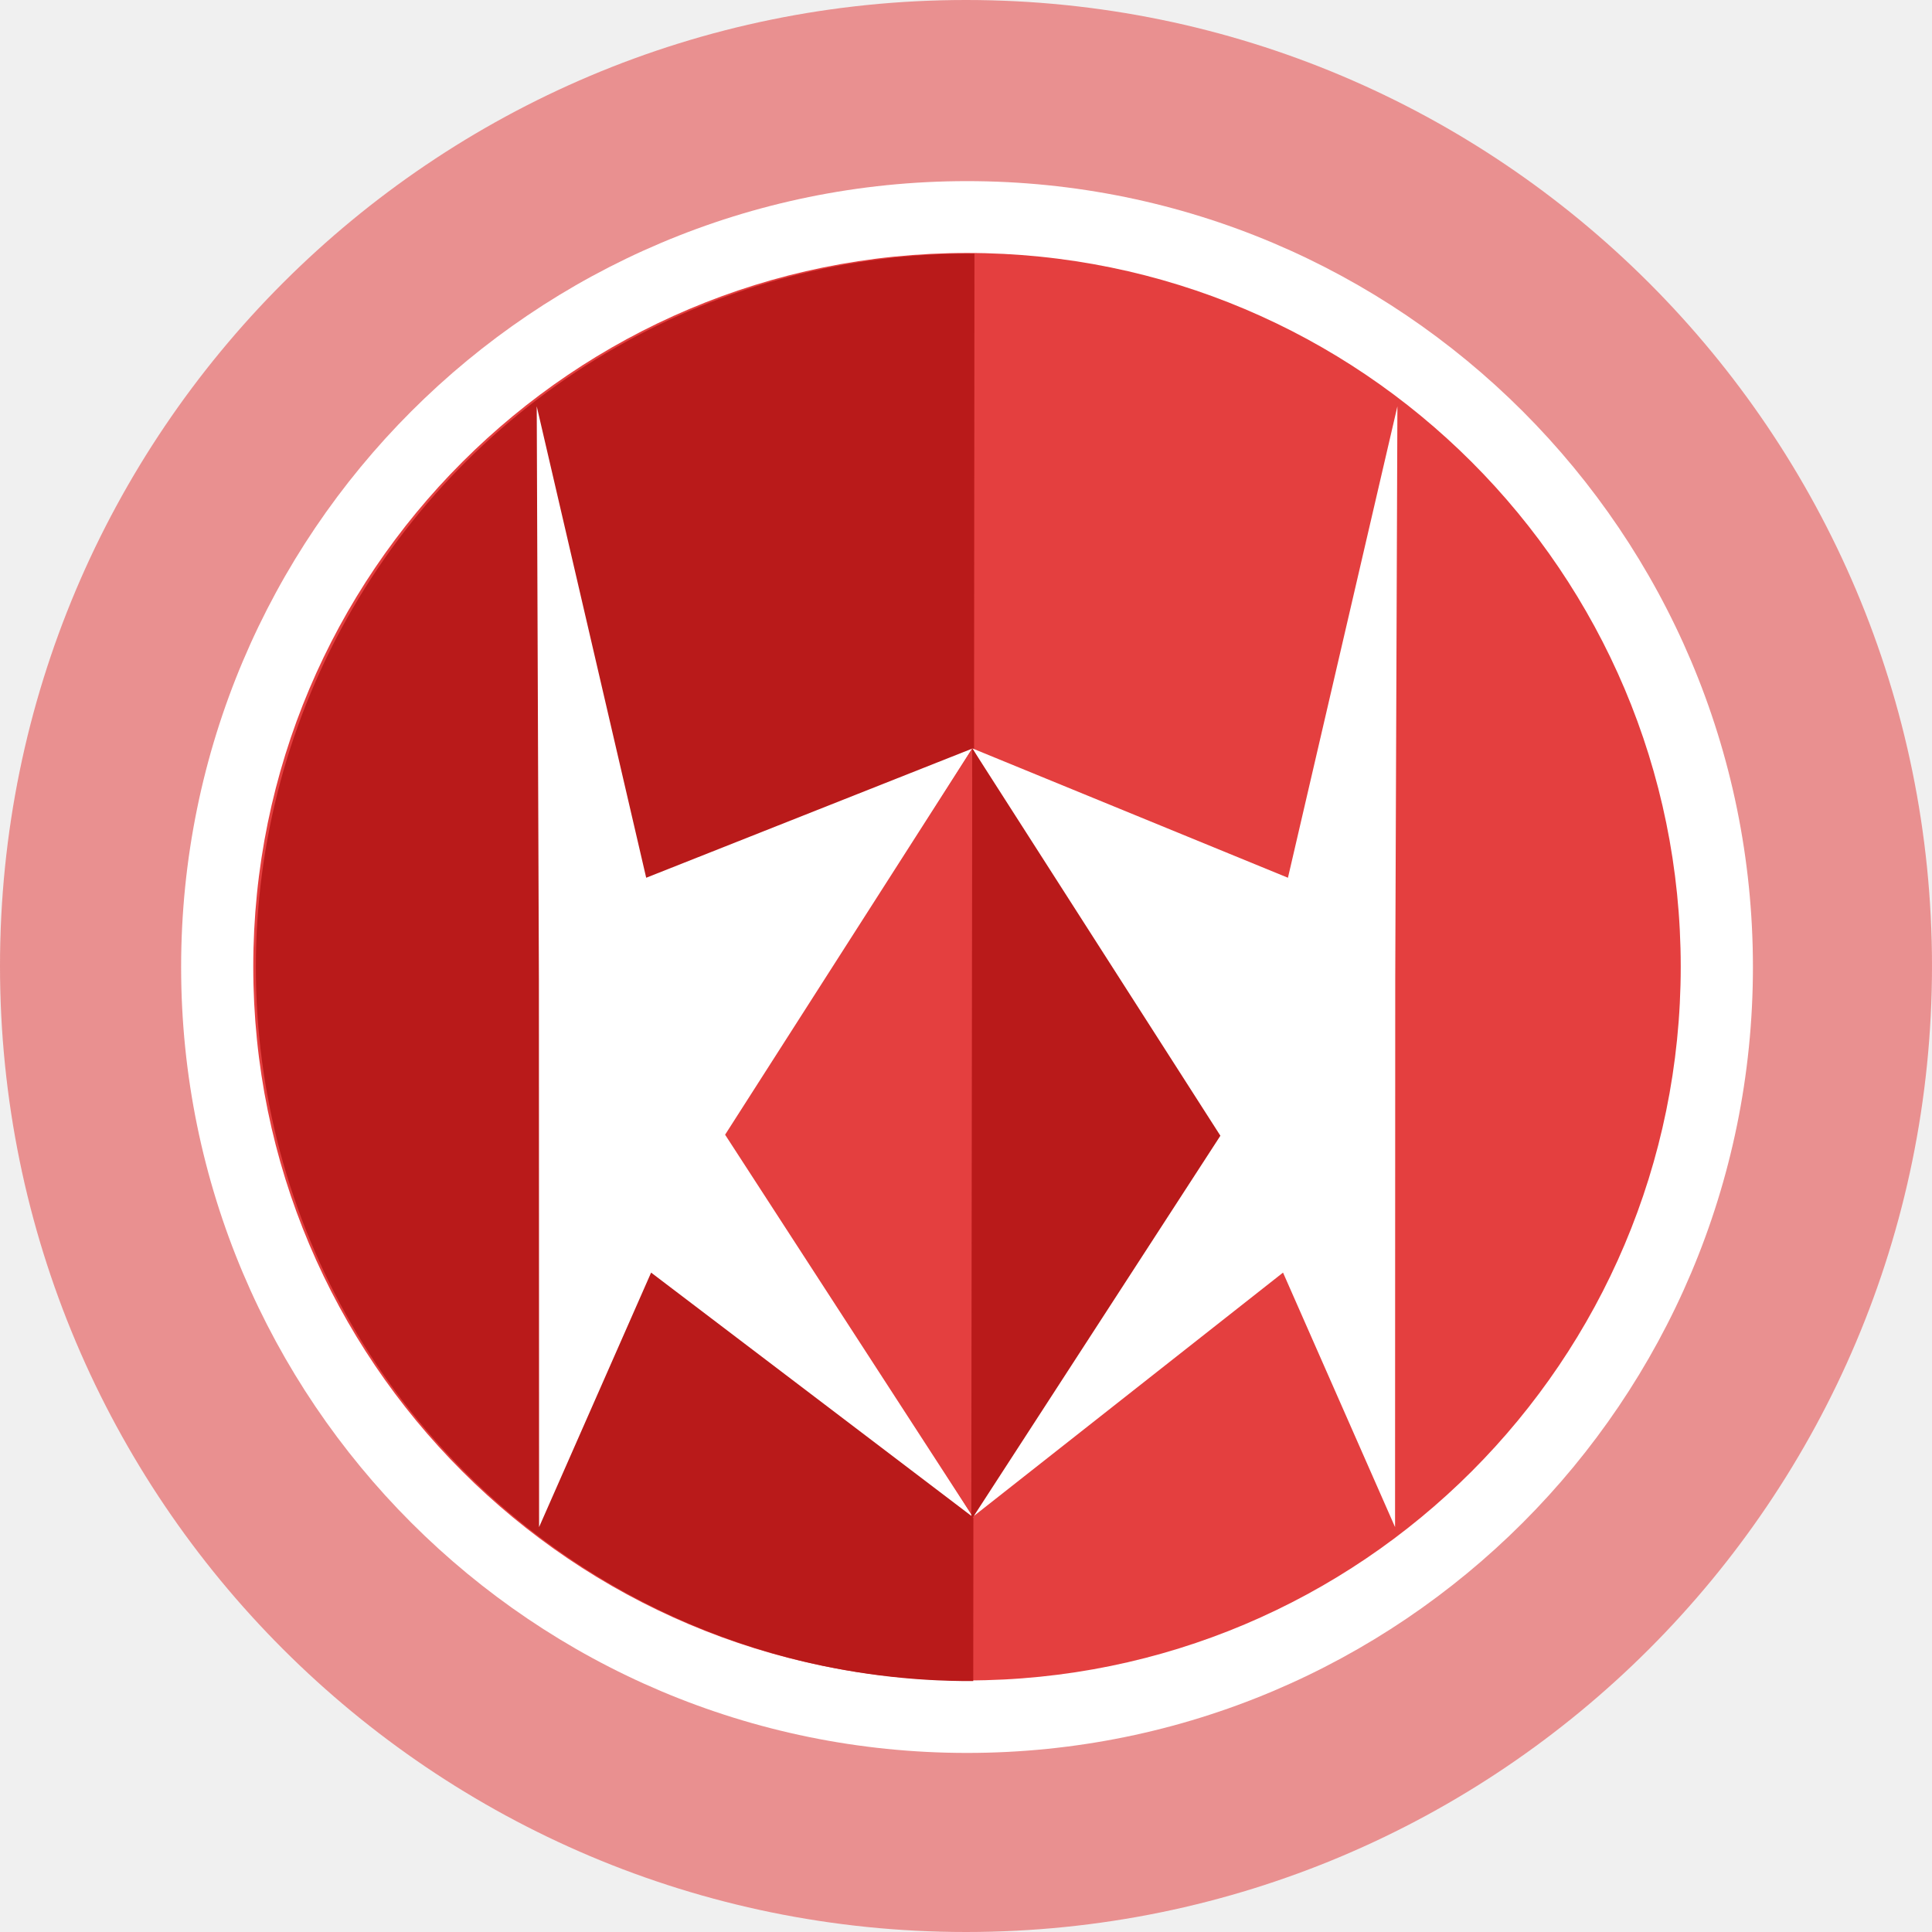
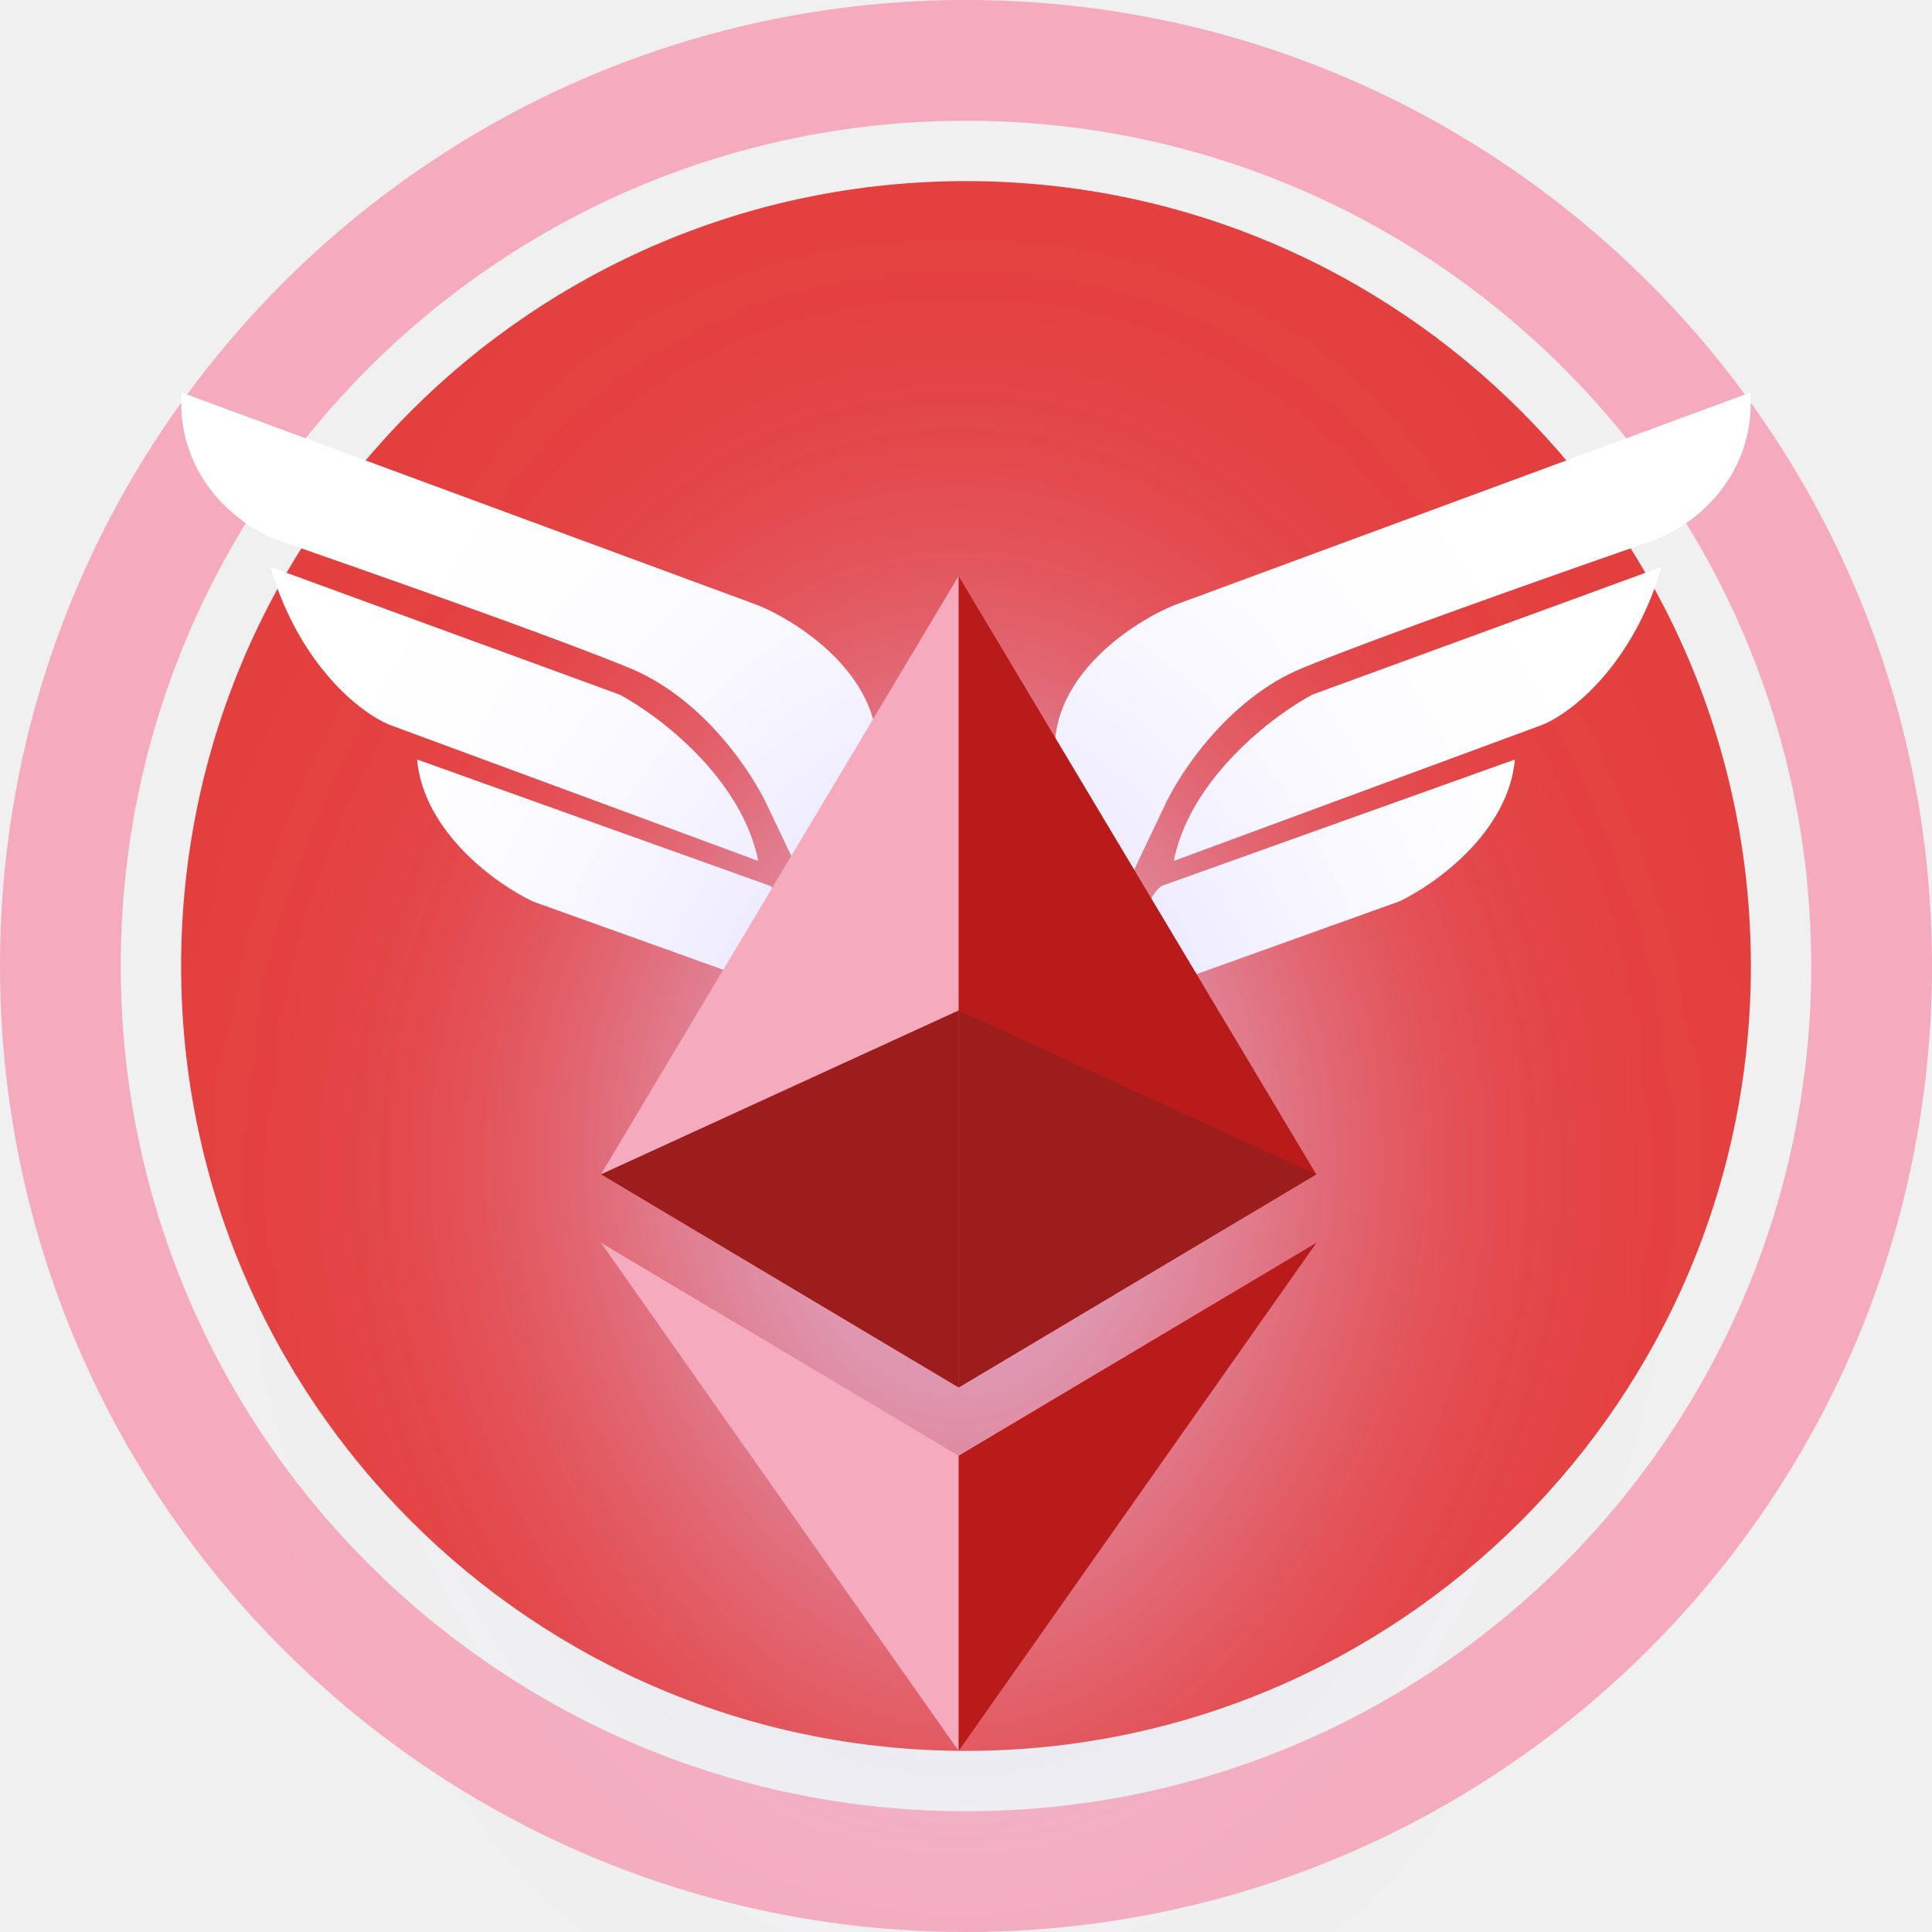
- <svg xmlns="http://www.w3.org/2000/svg" xmlns:xlink="http://www.w3.org/1999/xlink" width="128" height="128" viewBox="0 0 128 128" version="1.1">
-   <g id="Canvas" transform="translate(-6272 -3695)">
-     <g id="kairo-token">
-       <g id="Group">
-         <g id="Group">
-           <g id="Ellipse 3">
-             <use xlink:href="#path0_fill" transform="translate(6272 3695)" fill="#E43F3F" fill-opacity="0.54" />
-           </g>
-         </g>
-       </g>
-       <g id="kairo-token-logo">
-         <g id="layer1">
-           <g id="g6713">
-             <g id="g6701">
-               <g id="path6188">
-                 <use xlink:href="#path1_fill" transform="translate(6284 3707)" fill="#FFFFFF" />
-               </g>
-               <g id="g4629-8">
-                 <g id="path5549-7">
-                   <use xlink:href="#path2_fill" transform="matrix(0.63988 0 0 0.63988 6288.78 3711.76)" fill="#E43F3F" />
-                 </g>
-                 <g id="path5549-0-7">
-                   <use xlink:href="#path3_fill" transform="matrix(0.00329599 0.639871 -0.639871 0.00329599 6336.56 3711.8)" fill="#B91A1A" />
-                 </g>
-                 <g id="path6156-1-2-9">
-                   <use xlink:href="#path4_fill" transform="matrix(0.63988 0 0 0.63988 6307.56 3721.92)" fill="#FFFFFF" />
-                 </g>
-                 <g id="path6156-1-2-3-3">
-                   <use xlink:href="#path5_fill" transform="matrix(0.63988 0 0 0.63988 6336.41 3721.92)" fill="#FFFFFF" />
-                 </g>
-               </g>
-             </g>
-             <g id="g6709">
-               <g id="path6644">
-                 <use xlink:href="#path6_fill" transform="translate(6320.04 3744.58)" fill="#E43F3F" />
-               </g>
-               <g id="path6644-6">
-                 <use xlink:href="#path7_fill" transform="translate(6336.35 3744.58)" fill="#B91A1A" />
-               </g>
-             </g>
-           </g>
-         </g>
-       </g>
+ <svg xmlns="http://www.w3.org/2000/svg" width="64" height="64" viewBox="0 0 64 64" fill="none">
+   <g clip-path="url(#clip0)">
+     <circle cx="32" cy="32" r="30" stroke="#F5ABBD" stroke-width="4" />
+     <circle cx="26" cy="26" r="26" transform="translate(6 6)" fill="#E43F3F" />
+     <path d="M19.118 7.054L0.009 0C-0.156 2.956 2.086 4.501 3.228 4.904C6.081 5.89 12.405 8.116 14.871 9.137C17.337 10.158 18.958 12.653 19.46 13.773L24.186 23.716C23.889 20.514 23.351 13.544 23.022 11.287C22.693 9.03 20.282 7.525 19.118 7.054Z" transform="translate(6 13)" fill="white" />
+     <path d="M14.529 10.011L2.954 5.778C3.94 9.11 6.013 10.66 6.926 11.018L19.118 15.52C18.57 12.778 15.83 10.705 14.529 10.011Z" transform="translate(6 13)" fill="white" />
+     <path d="M19.46 16.326L7.817 12.16C8.036 14.579 10.465 16.303 11.652 16.863L21.583 20.424C21.15 19.528 20.227 17.602 20.008 17.065C19.789 16.527 19.552 16.348 19.46 16.326Z" transform="translate(6 13)" fill="white" />
+     <path d="M19.118 7.054L0.009 0C-0.156 2.956 2.086 4.501 3.228 4.904C6.081 5.89 12.405 8.116 14.871 9.137C17.337 10.158 18.958 12.653 19.46 13.773L24.186 23.716C23.889 20.514 23.351 13.544 23.022 11.287C22.693 9.03 20.282 7.525 19.118 7.054Z" transform="translate(58 13) scale(-1 1)" fill="white" />
+     <path d="M14.529 10.011L2.954 5.778C3.94 9.11 6.013 10.66 6.926 11.018L19.118 15.52C18.57 12.778 15.83 10.705 14.529 10.011Z" transform="translate(58 13) scale(-1 1)" fill="white" />
+     <path d="M19.46 16.326L7.817 12.16C8.036 14.579 10.465 16.303 11.652 16.863L21.583 20.424C21.15 19.528 20.227 17.602 20.008 17.065C19.789 16.527 19.552 16.348 19.46 16.326Z" transform="translate(58 13) scale(-1 1)" fill="white" />
+     <g filter="url(#filter0_d)">
+       <path d="M0.259 0L3.39064e-08 0.887V26.621L0.259 26.881L12.106 19.82L0.259 0Z" transform="translate(31.4961 19.0811)" fill="#B91A1A" />
+       <path d="M11.848 0L0 19.82L11.848 26.881V14.391V0Z" transform="translate(19.9072 19.0811)" fill="#F5ABBD" />
+       <path d="M0.146 7.057L1.46928e-07 7.237V16.404L0.146 16.833L12.001 5.24192e-07L0.146 7.057Z" transform="translate(31.6094 41.1669)" fill="#B91A1A" />
+       <path d="M11.848 16.833V7.057L0 6.26751e-07L11.848 16.833Z" transform="translate(19.9072 41.1667)" fill="#F5ABBD" />
+       <path d="M-1.35626e-07 12.49L11.848 5.43L-1.35626e-07 -3.19073e-07V12.49Z" transform="translate(31.7554 33.4721)" fill="#9D1D1D" />
+       <path d="M0 5.43L11.848 12.491V0L0 5.43Z" transform="translate(19.9072 33.472)" fill="#9D1D1D" />
    </g>
  </g>
  <defs>
-     <path id="path0_fill" d="M 128 64C 128 99.346 99.346 128 64 128C 28.654 128 0 99.346 0 64C 0 28.654 28.654 0 64 0C 99.346 0 128 28.654 128 64Z" />
-     <path id="path1_fill" d="M 52.068 104.136C 80.824 104.136 104.136 80.824 104.136 52.068C 104.136 23.311 80.824 0 52.068 0C 23.311 0 -5.4795e-05 23.311 -5.4795e-05 52.068C -5.4795e-05 80.824 23.311 104.136 52.068 104.136Z" />
-     <path id="path2_fill" d="M 73.899 147.798C 114.712 147.798 147.798 114.712 147.798 73.899C 147.798 33.086 114.712 1.05333e-05 73.899 1.05333e-05C 33.086 1.05333e-05 -1.44083e-05 33.086 -1.44083e-05 73.899C -1.44083e-05 114.712 33.086 147.798 73.899 147.798Z" />
-     <path id="path3_fill" d="M 147.798 0.886C 147.798 13.908 144.357 26.699 137.823 37.964C 131.289 49.228 121.895 58.566 110.592 65.032C 99.289 71.498 86.477 74.862 73.456 74.784C 60.434 74.706 47.664 71.188 36.439 64.587C 25.214 57.986 15.932 48.536 9.534 37.194C 3.136 25.852 -0.151 13.021 0.005 -2.46687e-05" />
-     <path id="path4_fill" fill-rule="evenodd" d="M 45.105 35.433L 11.333 48.811L -8.51397e-06 2.72884e-07L 0.224 59.358L 0.243 116.044L 11.842 89.694L 45.22 115.052L 19.933 75.238L 45.105 35.433Z" />
-     <path id="path5_fill" fill-rule="evenodd" d="M 0.014 35.417L 32.693 48.811L 44.026 2.72884e-07L 43.802 59.358L 43.783 116.044L 32.184 89.694L -6.98582e-06 115.03L 24.094 75.238L 0.014 35.417Z" />
-     <path id="path6_fill" fill-rule="evenodd" d="M 16.376 -2.45595e-07L 16.504 51.049L 2.18307e-06 25.597L 16.376 -2.45595e-07Z" />
-     <path id="path7_fill" fill-rule="evenodd" d="M 0.065 -1.42445e-06L -5.34852e-05 51.117L 16.504 25.665L 0.065 -1.42445e-06Z" />
+     <filter id="filter0_d" x="-108.093" y="-108.919" width="279.703" height="294.919" filterUnits="userSpaceOnUse" color-interpolation-filters="sRGB">
+       <feFlood flood-opacity="0" result="BackgroundImageFix" />
+       <feColorMatrix in="SourceAlpha" type="matrix" values="0 0 0 0 0 0 0 0 0 0 0 0 0 0 0 0 0 0 255 0" />
+       <feOffset />
+       <feGaussianBlur stdDeviation="64" />
+       <feColorMatrix type="matrix" values="0 0 0 0 0.859 0 0 0 0 0.83 0 0 0 0 1 0 0 0 1 0" />
+       <feBlend mode="normal" in2="BackgroundImageFix" result="effect1_dropShadow" />
+       <feBlend mode="normal" in="SourceGraphic" in2="effect1_dropShadow" result="shape" />
+     </filter>
+     <clipPath id="clip0">
+       <rect width="64" height="64" fill="white" />
+     </clipPath>
  </defs>
</svg>
